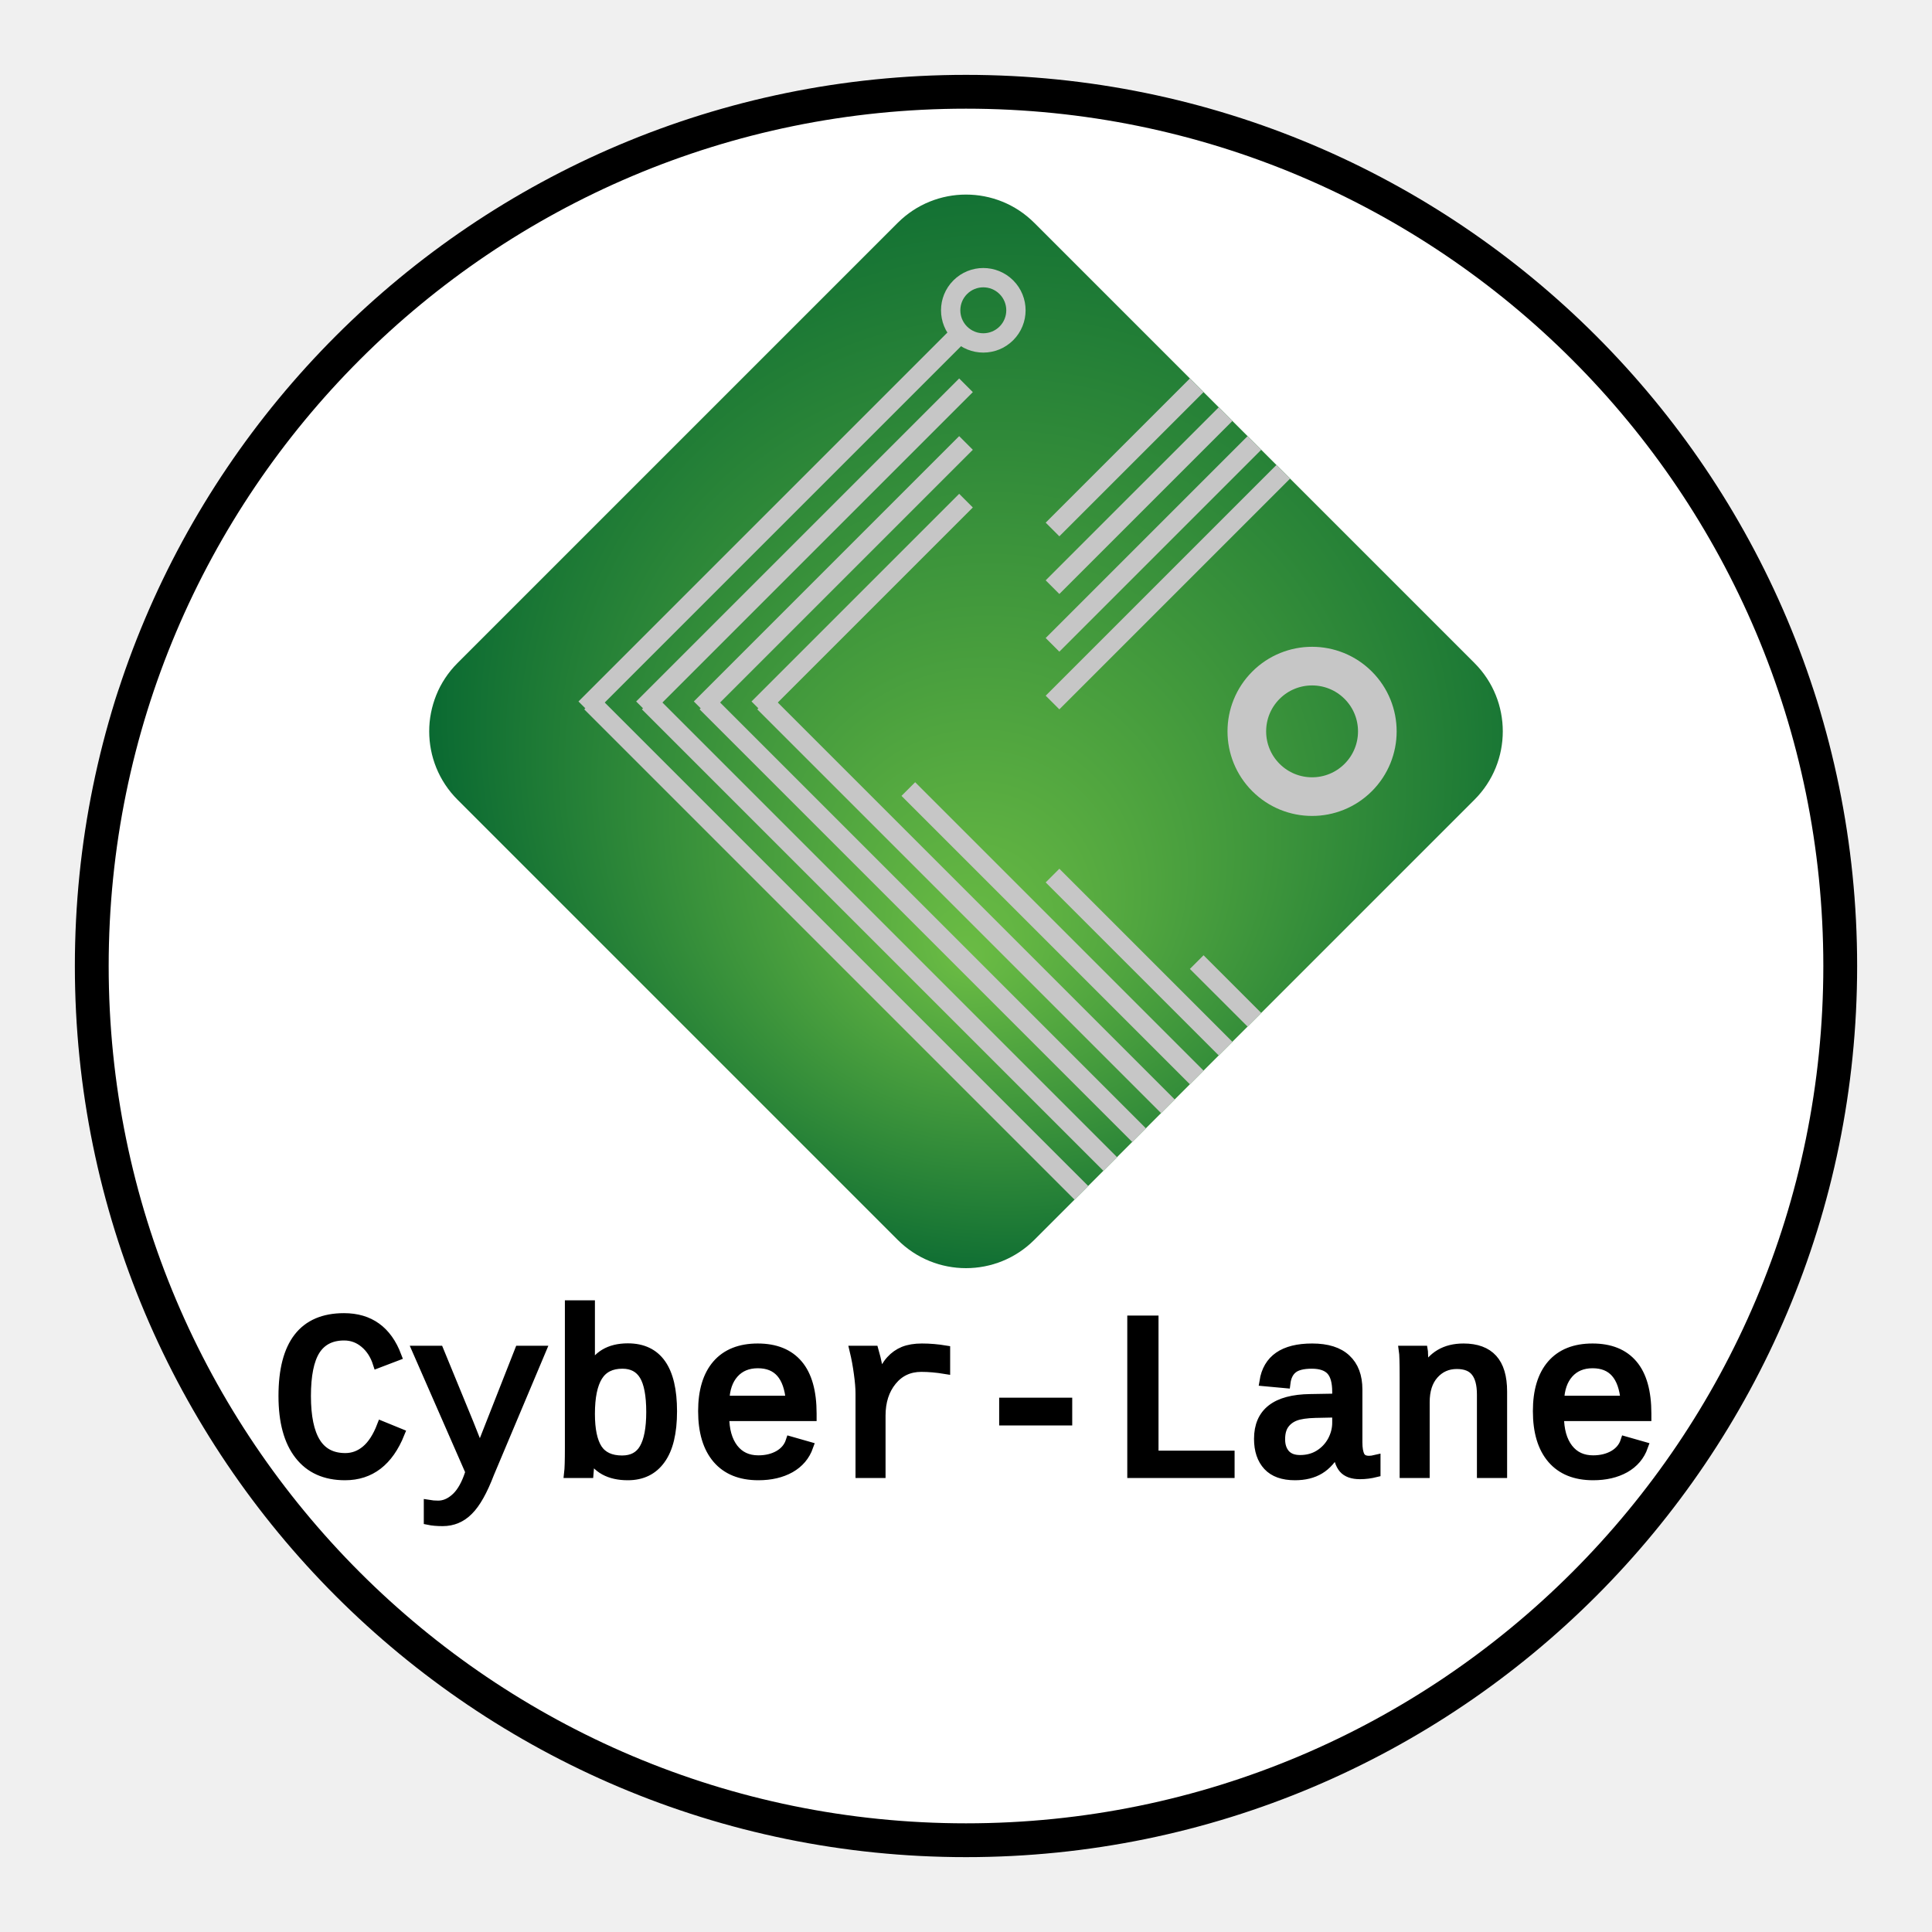
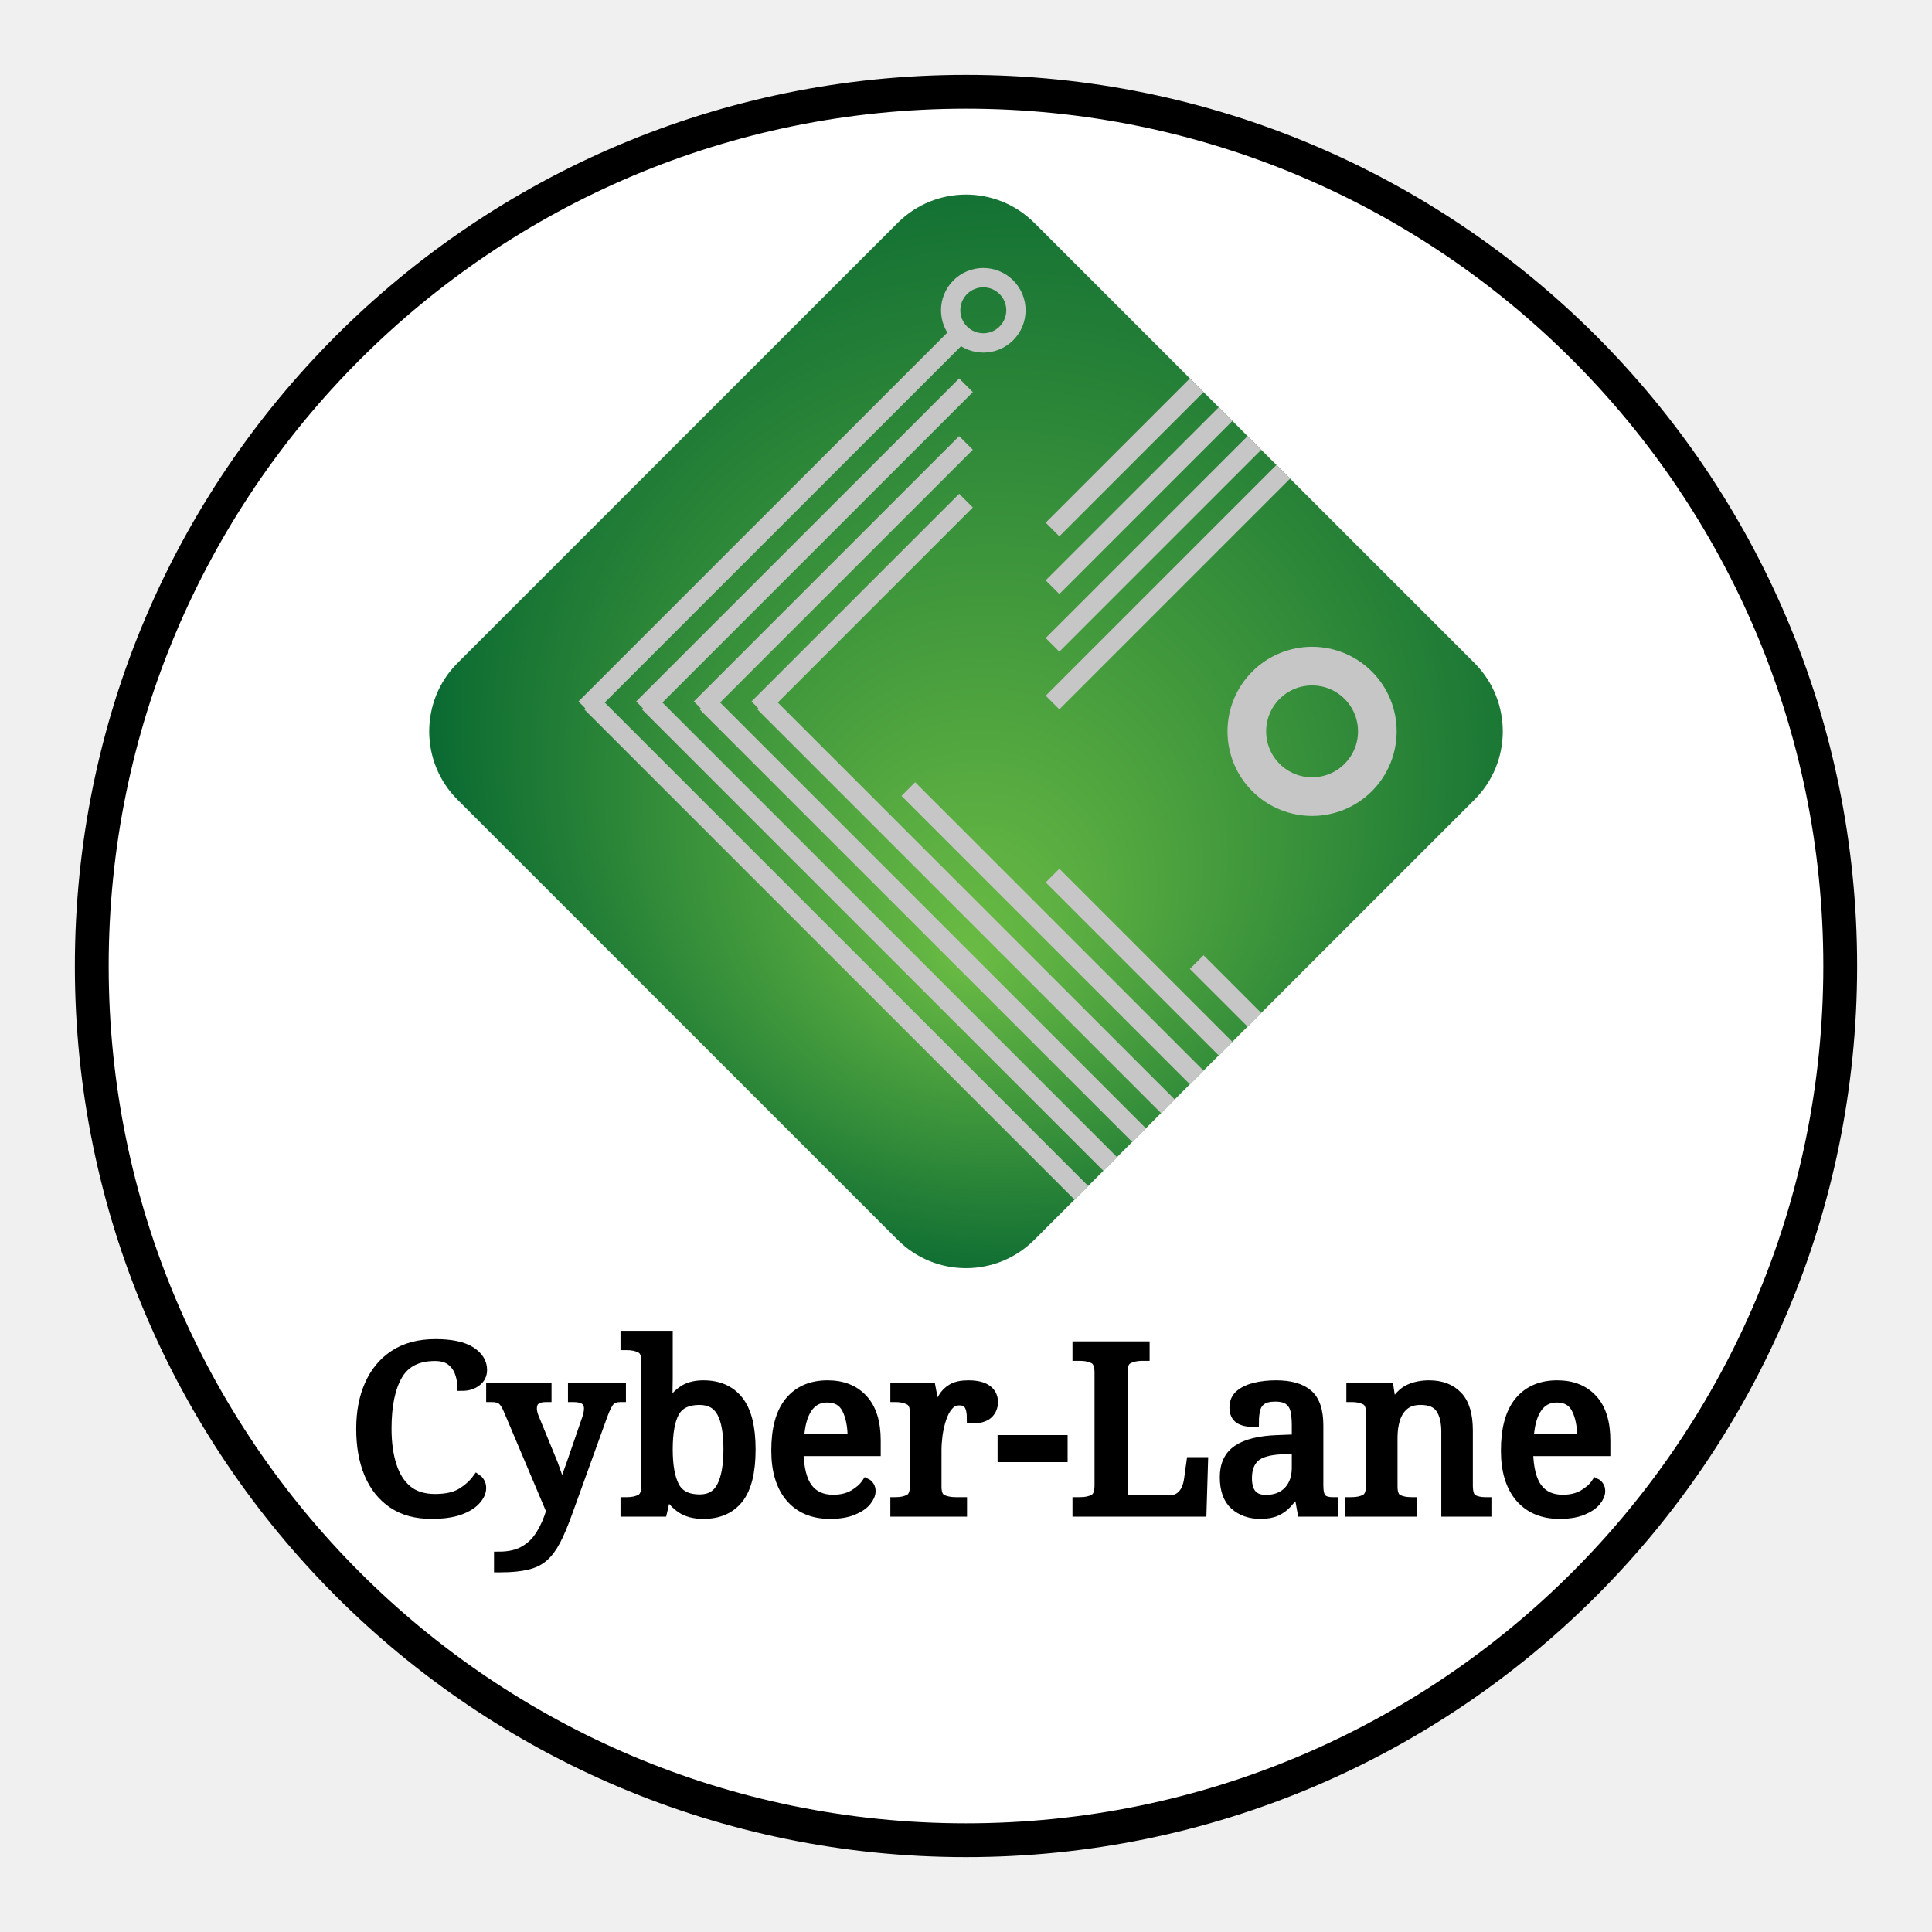
<svg xmlns="http://www.w3.org/2000/svg" width="100%" height="100%" viewBox="0 0 200 200">
  <defs>
    <radialGradient fy="70%" fx="70%" r="80%" cy="40%" cx="50%" id="bg">
      <stop stop-color="#6BBC44" offset="0%" />
      <stop stop-color="#006130" offset="100%" />
    </radialGradient>
    <radialGradient cy="0.684" cx="0.75" spreadMethod="pad" id="svg_24">
      <stop offset="0" stop-color="#fff" />
      <stop offset="0.527" stop-color="#00f0NaN" />
      <stop offset="1" stop-color="#00f0NaN" />
    </radialGradient>
  </defs>
  <g>
    <rect fill="none" id="canvas_background" height="202" width="202" y="-1" x="-1" />
  </g>
  <g>
    <ellipse stroke="#000" ry="90.5" rx="90.5" id="svg_23" cy="100" cx="100" stroke-width="3.5" fill="#fff" />
    <g id="svg_1" transform="rotate(45 100 75.7107)">
      <rect x="57.778" y="33.489" id="svg_2" fill="url(#bg)" ry="10" rx="10" height="84.444" width="84.444" />
      <g stroke="#C6C6C6" id="svg_3" fill="transparent">
        <circle id="svg_4" r="3.378" cy="43.622" cx="70.445" stroke-width="2" />
        <circle id="svg_5" r="6.755" cy="50.378" cx="125.333" stroke-width="4" />
      </g>
      <g stroke="#C6C6C6" id="svg_6" stroke-width="2">
        <line id="svg_7" y2="54.6" x2="91.556" y1="33.489" x1="91.556" />
        <line id="svg_8" y2="58.822" x2="95.778" y1="33.489" x1="95.778" />
        <line id="svg_9" y2="63.044" x2="100" y1="33.489" x1="100" />
        <line id="svg_10" y2="67.266" x2="104.222" y1="33.489" x1="104.222" />
        <line id="svg_11" y2="101.888" x2="70.445" y1="46.155" x1="70.445" />
        <line id="svg_12" y2="97.666" x2="74.667" y1="50.378" x1="74.667" />
        <line id="svg_13" y2="93.444" x2="78.889" y1="54.6" x1="78.889" />
        <line id="svg_14" y2="89.222" x2="83.111" y1="58.822" x1="83.111" />
        <line id="svg_15" y2="75.711" x2="142.222" y1="75.711" x1="133.777" />
        <line id="svg_16" y2="79.933" x2="142.222" y1="79.933" x1="116.889" />
        <line id="svg_17" y2="84.155" x2="142.222" y1="84.155" x1="100" />
        <line id="svg_18" y2="88.377" x2="142.222" y1="88.377" x1="83.111" />
        <line id="svg_19" y2="92.599" x2="142.222" y1="92.599" x1="78.889" />
        <line id="svg_20" y2="96.822" x2="142.222" y1="96.822" x1="74.667" />
        <line id="svg_21" y2="101.044" x2="142.222" y1="101.044" x1="70.445" />
      </g>
    </g>
-     <text stroke="#000" font-weight="normal" xml:space="preserve" text-anchor="left" font-family="'Courier New', Courier, monospace" font-size="24" id="svg_25" y="152.5" x="28">Cyber-Lane</text>
+     <text stroke="#000" font-weight="normal" xml:space="preserve" text-anchor="left" font-family="'Droid Serif', serif" font-size="24" id="svg_25" y="156.5" x="36">Cyber-Lane</text>
  </g>
</svg>
